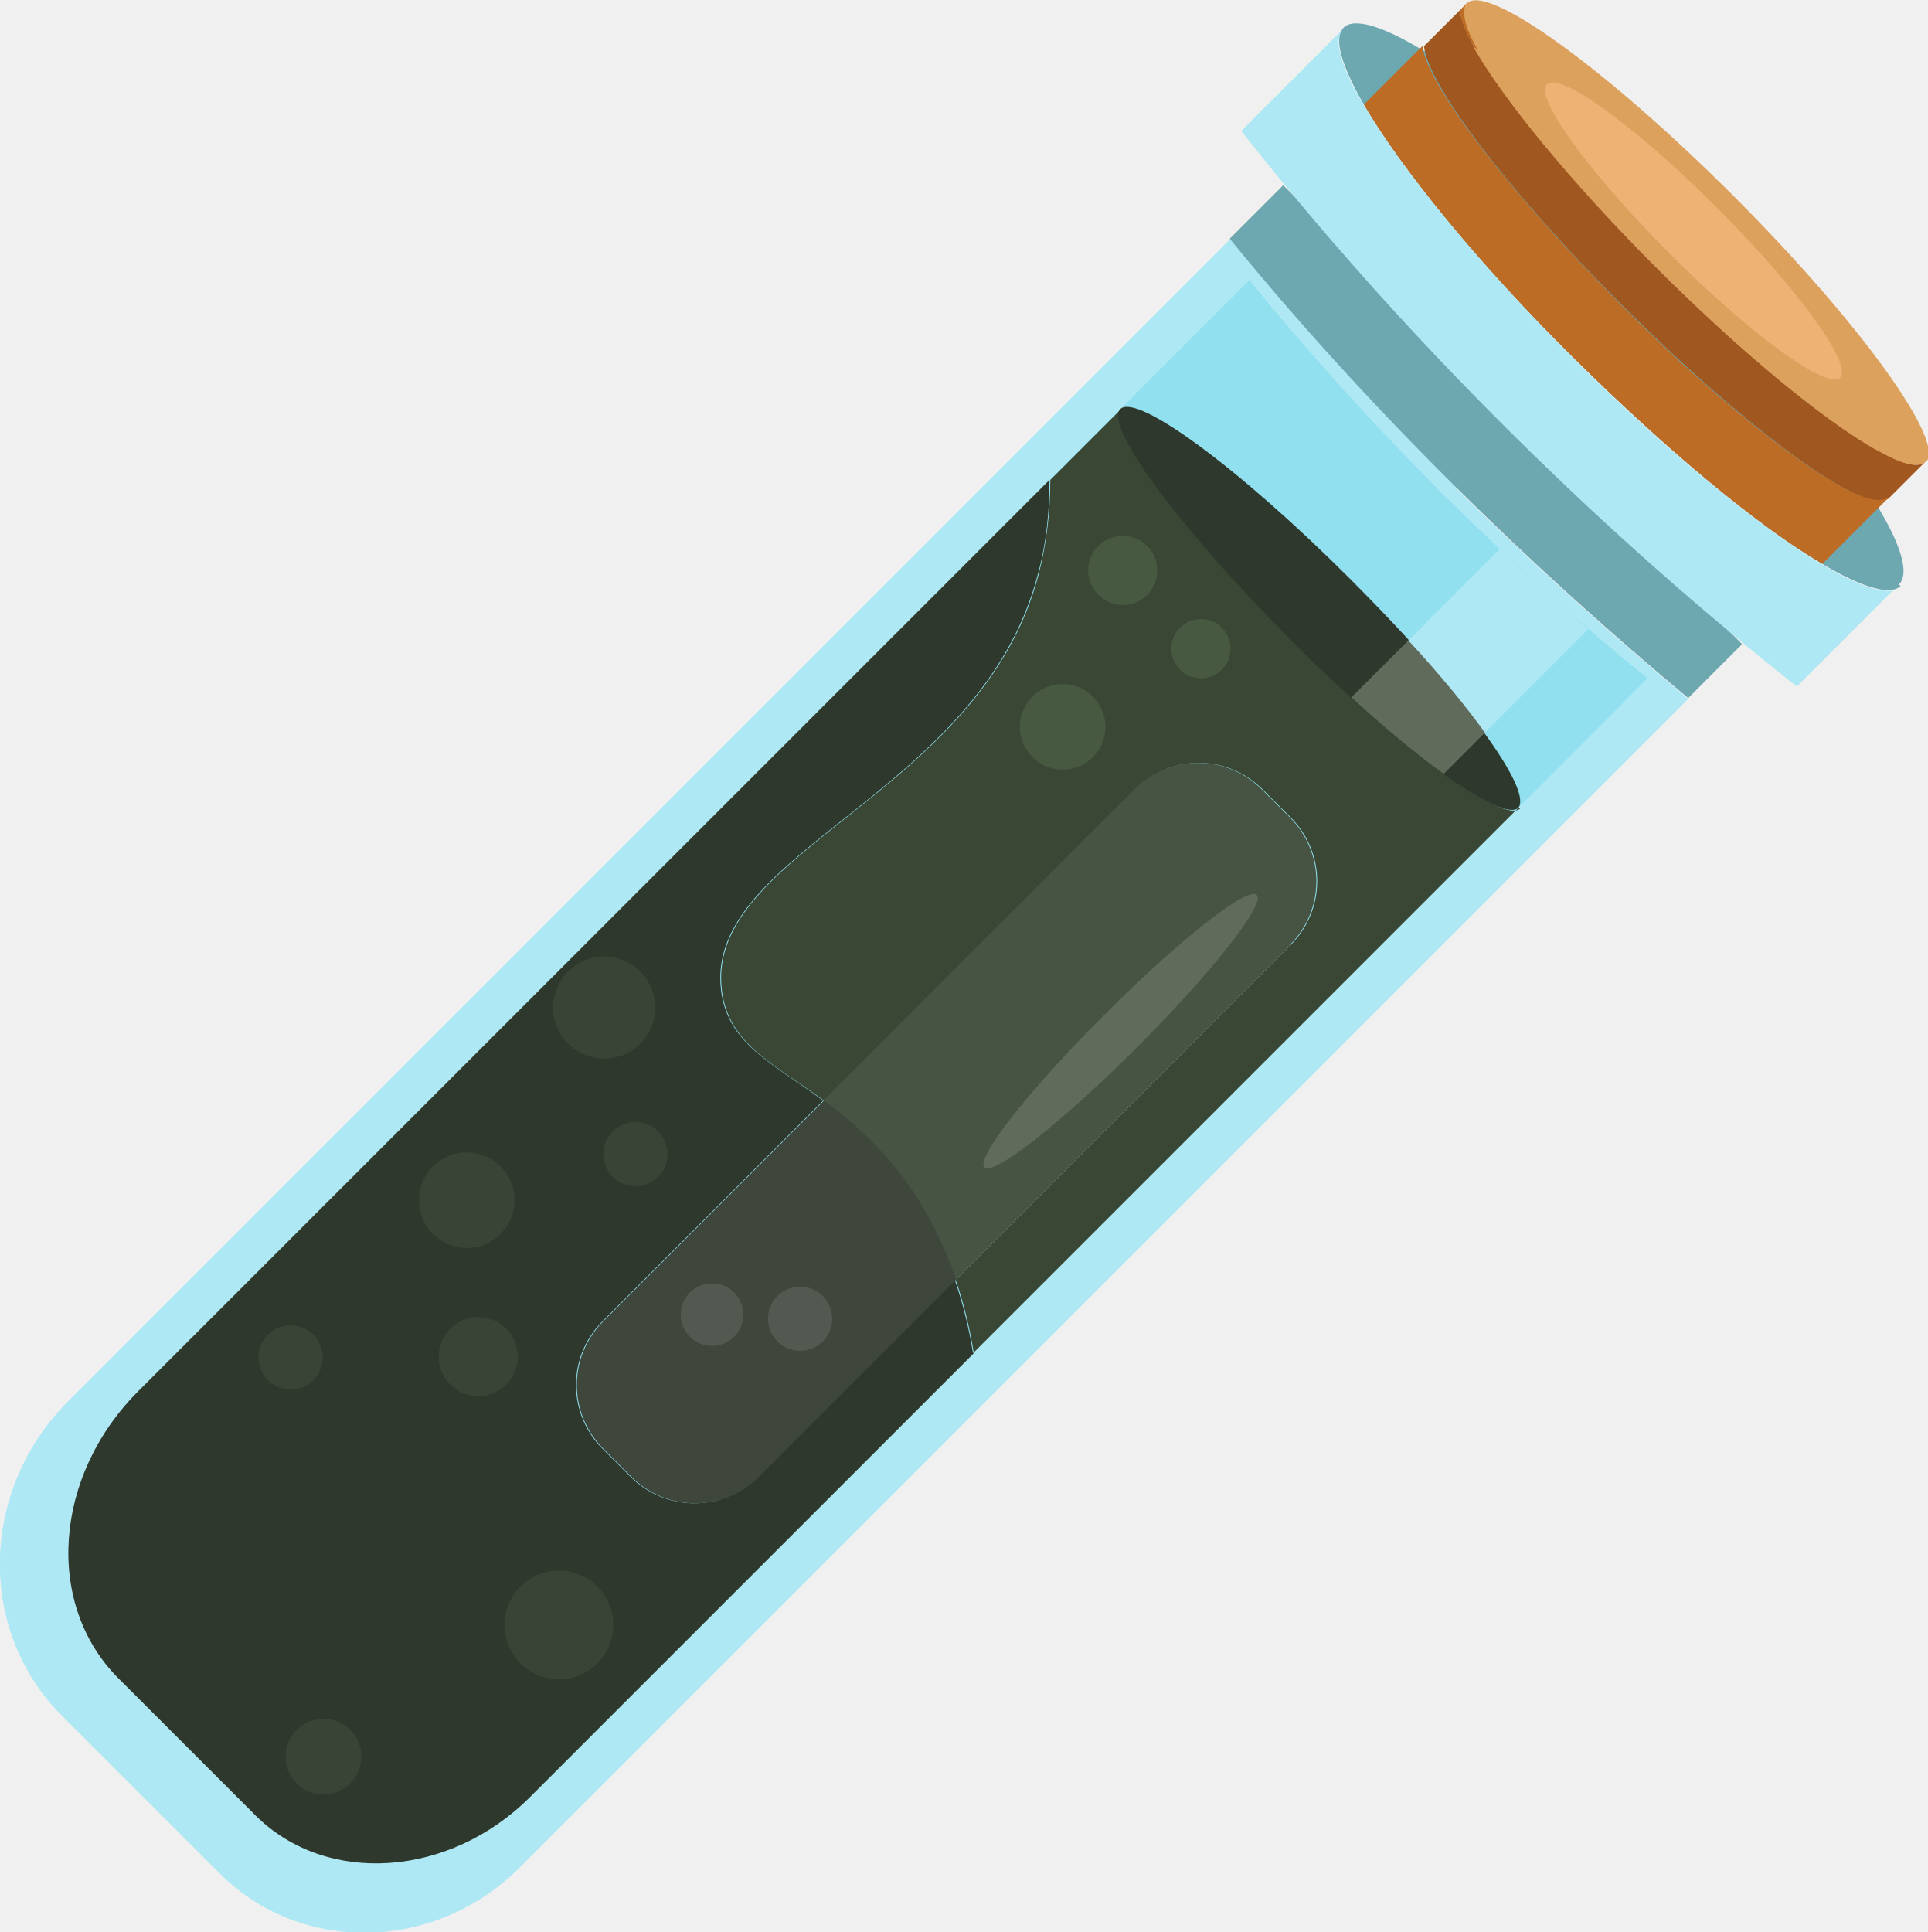
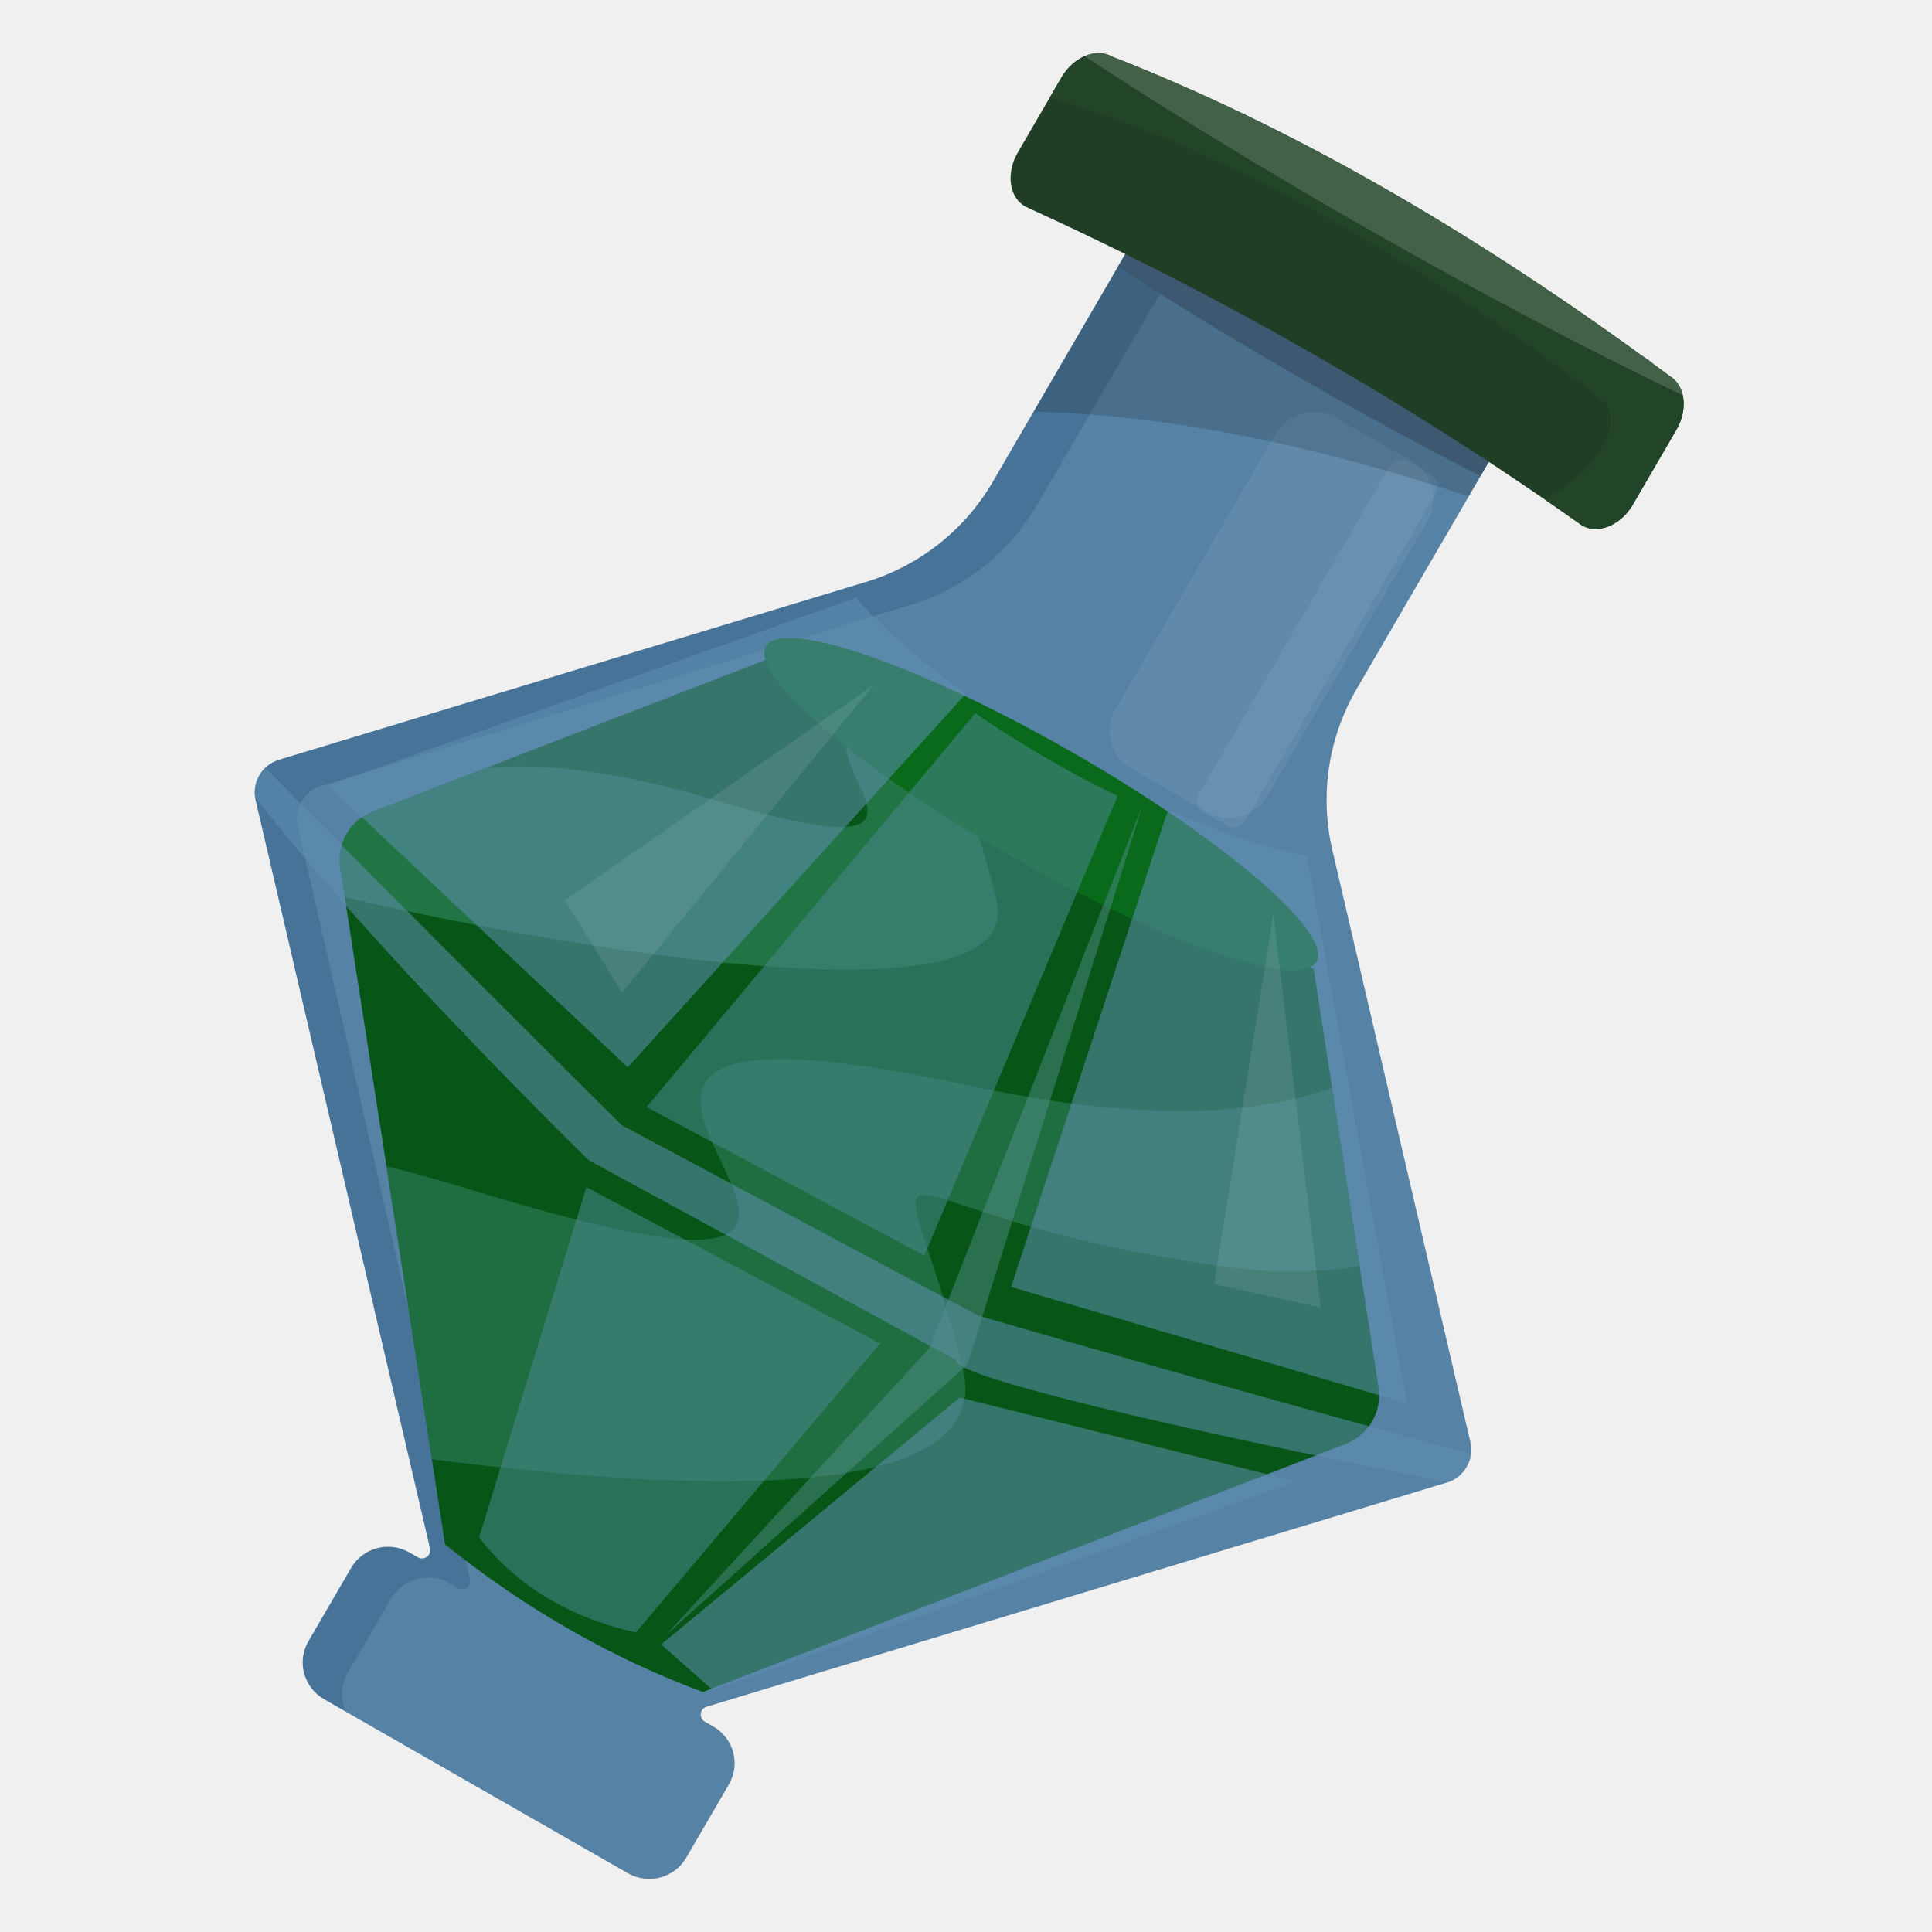
- <svg xmlns="http://www.w3.org/2000/svg" id="_Шар_2" data-name="Шар 2" viewBox="0 0 23.42 23.47">
-   <g id="Tränke">
-     <path d="M17.7,5.92c-1.04-1.03-1.96-2.05-2.75-3.02L.83,17.02c-1.08,1.08-1.11,2.79-.08,3.82l1.92,1.92c.99,.99,2.62,.95,3.64-.07l14.2-14.2c-.9-.75-1.85-1.6-2.82-2.56ZM6.44,21.83c-.98,.98-2.47,1.08-3.33,.23l-1.67-1.67c-.9-.9-.79-2.46,.24-3.49L15.18,3.4c.69,.85,1.48,1.73,2.38,2.63,.84,.83,1.67,1.57,2.46,2.21L6.44,21.83Z" fill="#ade8f4" />
-     <path d="M20.02,8.24L6.44,21.83c-.98,.98-2.47,1.08-3.33,.23l-1.67-1.67c-.9-.9-.79-2.46,.24-3.49L15.18,3.4c.69,.85,1.48,1.73,2.38,2.63,.84,.83,1.67,1.57,2.46,2.21Z" fill="#90e0ef" />
-     <path d="M18.45,9.81l-6.62,6.62c-.05-.3-.12-.6-.22-.88l4.07-4.07c.43-.43,.43-1.12,0-1.55l-.34-.34c-.43-.43-1.12-.43-1.55,0l-3.78,3.78c-.63-.46-1.16-.69-1.24-1.34-.21-1.69,3.16-2.38,3.85-5.06,.09-.35,.14-.74,.14-1.14l.86-.86c-.2,.2,.72,1.45,2.06,2.79s2.59,2.26,2.79,2.06Z" fill="#394734" />
-     <path d="M23.07,7.1l-.06,.06c-.16,.04-.47-.07-.87-.31-.77-.45-1.88-1.37-3.04-2.52s-2.08-2.29-2.53-3.06c-.27-.47-.37-.8-.25-.93l6.75,6.75Z" fill="#ade8f4" />
-     <path d="M21.16,7.83l-.65,.65c-.9-.75-1.85-1.6-2.82-2.56-1.04-1.03-1.96-2.05-2.75-3.02l.65-.65,5.57,5.57Z" fill="#6da7af" />
-     <path d="M23.09,7.12s-.05,.04-.08,.04c-.16,.04-.47-.07-.87-.31-.77-.45-1.88-1.37-3.04-2.52s-2.08-2.29-2.53-3.06c-.27-.47-.37-.8-.25-.93s.46-.03,.93,.25c.01,0,.03,.02,.04,.02,.37,.22,.82,.55,1.31,.95h0s.01,.01,.02,.02h0c.52,.44,1.1,.96,1.68,1.54s1.09,1.14,1.52,1.66h0c.4,.48,.72,.93,.94,1.29,.02,.03,.04,.05,.05,.08,.29,.48,.39,.82,.26,.95Z" fill="#6da7af" />
-     <path d="M23.39,5.61l-.44,.44c-.25,.25-1.71-.81-3.26-2.36-1.37-1.37-2.35-2.67-2.39-3.13l.44-.44c0,.11,.07,.26,.17,.45,.35,.62,1.17,1.63,2.22,2.68s2.06,1.87,2.68,2.22c.3,.17,.5,.22,.58,.14Z" fill="#a05720" />
-     <path d="M23.39,5.61c-.08,.08-.29,.03-.58-.14-.62-.35-1.63-1.17-2.68-2.22s-1.87-2.06-2.22-2.68c-.11-.19-.17-.34-.17-.45l.08-.08,5.57,5.57Z" fill="#bc6c25" />
-     <path d="M22.94,6.05l-.8,.8c-.77-.45-1.88-1.37-3.04-2.52s-2.08-2.29-2.53-3.06l.72-.72s0,.04,0,.06c.11,.5,1.07,1.75,2.38,3.07s2.62,2.32,3.1,2.39c.08,.01,.13,0,.16-.03Z" fill="#bc6c25" />
-     <path d="M23.39,5.61c-.08,.08-.29,.03-.58-.14-.62-.34-1.61-1.15-2.65-2.19s-1.86-2.04-2.2-2.66c-.1-.18-.17-.34-.17-.45,0-.06,0-.11,.03-.13,.25-.25,1.7,.8,3.24,2.34s2.58,2.99,2.34,3.23Z" fill="#dda15e" />
-     <path d="M22.8,5.47c-.62-.35-1.63-1.17-2.68-2.22s-1.87-2.06-2.22-2.68c.24,.14,.54,.34,.88,.61,.39,.3,.83,.69,1.29,1.12,.17,.16,.33,.32,.5,.49s.33,.34,.49,.5c.44,.46,.81,.9,1.12,1.29,.27,.34,.47,.64,.61,.88Z" fill="#dda15e" />
-     <ellipse cx="20.57" cy="2.8" rx=".4" ry="2.52" transform="translate(4.05 15.37) rotate(-45)" fill="#efb275" />
-     <path d="M16.4,7.03c.26,.26,.5,.51,.72,.75l-.7,.7c-.24-.22-.5-.46-.75-.72-1.34-1.34-2.26-2.59-2.06-2.79s1.45,.72,2.79,2.06Z" fill="#2f382c" />
-     <path d="M18.45,9.81c-.1,.1-.44-.07-.92-.41l.5-.5c.35,.48,.51,.82,.41,.92Z" fill="#2f382c" />
-     <path d="M11.83,16.44l-5.39,5.39c-.98,.98-2.47,1.08-3.33,.23l-1.67-1.67c-.9-.9-.79-2.46,.24-3.49L12.75,5.83c0,.39-.04,.78-.14,1.14-.69,2.68-4.06,3.37-3.85,5.06,.08,.65,.62,.88,1.24,1.34l-2.68,2.68c-.43,.43-.43,1.12,0,1.55l.34,.34c.43,.43,1.12,.43,1.55,0l2.39-2.39c.1,.29,.17,.58,.22,.88Z" fill="#2f382c" />
-     <path d="M15.68,11.48l-4.07,4.07c-.14-.43-.35-.84-.62-1.21-.32-.45-.67-.74-.99-.97l3.78-3.78c.43-.43,1.12-.43,1.55,0l.34,.34c.43,.43,.43,1.12,0,1.55Z" fill="#485443" />
-     <path d="M11.61,15.55l-2.39,2.39c-.43,.43-1.12,.43-1.55,0l-.34-.34c-.43-.43-.43-1.12,0-1.55l2.68-2.68c.32,.23,.67,.53,.99,.97,.27,.37,.47,.78,.62,1.21Z" fill="#3f473c" />
-     <ellipse cx="13.61" cy="12.53" rx="2.34" ry=".28" transform="translate(-4.87 13.29) rotate(-45)" fill="#616b5c" />
-     <path d="M18.04,8.9l-.5,.5c-.32-.23-.71-.55-1.12-.93l.7-.7c.37,.41,.69,.79,.93,1.12Z" fill="#616b5c" />
-     <path d="M19.3,7.64l-1.26,1.26c-.23-.32-.55-.71-.93-1.12l1.11-1.11c.36,.34,.72,.66,1.07,.97Z" fill="#ade8f4" />
-     <path d="M23.01,7.16l-1.18,1.18c-1.1-.87-2.27-1.89-3.47-3.08-1.28-1.27-2.37-2.51-3.28-3.67l1.24-1.24c-.13,.13-.03,.46,.25,.93,.45,.77,1.37,1.9,2.53,3.06s2.27,2.06,3.04,2.52c.4,.24,.71,.35,.87,.31Z" fill="#ade8f4" />
-     <g>
-       <circle cx="7.34" cy="12.24" r=".62" fill="#3a4436" />
-       <circle cx="5.67" cy="14.58" r=".58" fill="#3a4436" />
-       <circle cx="7.72" cy="14.02" r=".39" fill="#3a4436" />
-       <circle cx="3.53" cy="16.49" r=".39" fill="#3a4436" />
-       <circle cx="5.81" cy="16.48" r=".48" fill="#3a4436" />
-       <circle cx="3.93" cy="21.34" r=".46" fill="#3a4436" />
-       <circle cx="6.79" cy="19.74" r=".66" fill="#3a4436" />
+ <svg xmlns="http://www.w3.org/2000/svg" width="100%" height="100%" viewBox="0 0 250 250" version="1.1" xml:space="preserve" style="fill-rule:evenodd;clip-rule:evenodd;stroke-linejoin:round;stroke-miterlimit:2;">
+   <g transform="matrix(1.03081,0,0,1.02276,-9.63353,7.93765)">
+     <g transform="matrix(1.28117,0.739684,-1.0053,1.74123,195.087,-247.656)">
+       <path d="M69.658,221.342C69.935,221.342 70.184,221.221 70.293,221.033C70.402,220.846 70.349,220.628 70.159,220.478C63.96,215.59 33.284,191.407 25.354,185.155C24.3,184.324 24.294,183.036 25.341,182.21C31.513,177.345 51.447,161.63 60.875,154.197C64.108,151.648 65.905,148.283 65.905,144.778C65.905,138.204 65.905,128.027 65.905,128.027L58.938,128.027C56.994,128.027 55.416,126.866 55.416,125.436L55.416,120.253C55.416,118.822 56.994,117.661 58.938,117.661L108.469,117.661C110.413,117.661 111.991,118.822 111.991,120.253L111.991,125.436C111.991,126.866 110.413,128.027 108.469,128.027L101.502,128.027L101.502,144.728C101.502,148.262 103.33,151.673 106.614,154.261C116.068,161.715 135.884,177.337 142.053,182.2C143.107,183.031 143.113,184.32 142.066,185.145C134.157,191.38 103.462,215.579 97.251,220.475C97.062,220.624 97.012,220.843 97.123,221.031C97.235,221.22 97.487,221.342 97.765,221.342C98.218,221.342 98.59,221.342 98.59,221.342C100.589,221.342 102.212,222.536 102.212,224.007L102.212,229.337C102.212,230.808 100.589,232.002 98.59,232.002L68.817,232.002C66.818,232.002 65.195,230.808 65.195,229.337L65.195,224.007C65.195,222.536 66.818,221.342 68.817,221.342L69.658,221.342Z" style="fill:rgb(70,115,151);" />
+       <clipPath id="_clip1">
+         <path d="M69.658,221.342C69.935,221.342 70.184,221.221 70.293,221.033C70.402,220.846 70.349,220.628 70.159,220.478C63.96,215.59 33.284,191.407 25.354,185.155C24.3,184.324 24.294,183.036 25.341,182.21C31.513,177.345 51.447,161.63 60.875,154.197C64.108,151.648 65.905,148.283 65.905,144.778C65.905,138.204 65.905,128.027 65.905,128.027L58.938,128.027C56.994,128.027 55.416,126.866 55.416,125.436L55.416,120.253C55.416,118.822 56.994,117.661 58.938,117.661L108.469,117.661C110.413,117.661 111.991,118.822 111.991,120.253L111.991,125.436C111.991,126.866 110.413,128.027 108.469,128.027L101.502,128.027L101.502,144.728C101.502,148.262 103.33,151.673 106.614,154.261C116.068,161.715 135.884,177.337 142.053,182.2C143.107,183.031 143.113,184.32 142.066,185.145C134.157,191.38 103.462,215.579 97.251,220.475C97.062,220.624 97.012,220.843 97.123,221.031C97.235,221.22 97.487,221.342 97.765,221.342C98.218,221.342 98.59,221.342 98.59,221.342C100.589,221.342 102.212,222.536 102.212,224.007L102.212,229.337C102.212,230.808 100.589,232.002 98.59,232.002L68.817,232.002C66.818,232.002 65.195,230.808 65.195,229.337L65.195,224.007C65.195,222.536 66.818,221.342 68.817,221.342L69.658,221.342Z" />
+       </clipPath>
+       <g clip-path="url(#_clip1)">
+         <g transform="matrix(0.694256,0,0,0.151601,3.66928,113.301)">
+           <path d="M155.881,36.489C155.881,42.943 154.332,48.183 152.424,48.183L78.417,48.183C76.509,48.183 74.96,42.943 74.96,36.489C74.96,30.035 76.509,24.795 78.417,24.795L152.424,24.795C154.332,24.795 155.881,30.035 155.881,36.489Z" style="fill:rgb(77,128,167);" />
+         </g>
+         <g transform="matrix(1,0,0,1.00838,4.24401,-1.42825)">
+           <path d="M69.667,221.342C69.943,221.342 70.192,221.222 70.302,221.037C70.411,220.851 70.359,220.635 70.171,220.487C63.99,215.614 33.227,191.362 25.33,185.136C24.287,184.314 24.282,183.046 25.318,182.229C31.474,177.376 51.509,161.58 60.928,154.155C64.128,151.632 65.905,148.312 65.905,144.856C65.905,138.285 65.905,128.027 65.905,128.027L58.938,128.027C56.994,128.027 55.416,126.866 55.416,125.436L55.416,120.253C55.416,118.822 56.994,117.661 58.938,117.661L108.469,117.661C110.413,117.661 111.991,118.822 111.991,120.253L111.991,125.436C111.991,126.866 110.413,128.027 108.469,128.027L101.502,128.027L101.502,144.807C101.502,148.292 103.31,151.657 106.56,154.219C116.005,161.665 135.924,177.368 142.077,182.219C143.12,183.041 143.126,184.31 142.09,185.126C134.214,191.335 103.432,215.603 97.24,220.484C97.052,220.632 97.003,220.849 97.115,221.035C97.227,221.221 97.479,221.342 97.756,221.342C98.213,221.342 98.59,221.342 98.59,221.342C100.589,221.342 102.212,222.536 102.212,224.007L102.212,229.337C102.212,230.808 100.589,232.002 98.59,232.002L68.817,232.002C66.818,232.002 65.195,230.808 65.195,229.337L65.195,224.007C65.195,222.536 66.818,221.342 68.817,221.342L69.667,221.342Z" style="fill:rgb(165,203,230);fill-opacity:0.18;" />
+         </g>
+         <g transform="matrix(0.677125,0,0,0.784338,15.2006,83.7701)">
+           <path d="M124.531,63.182L124.531,88.701C124.531,90.635 122.069,92.205 119.036,92.205L108.047,92.205C105.015,92.205 102.553,90.635 102.553,88.701L102.553,63.182C102.553,61.248 105.015,59.678 108.047,59.678L119.036,59.678C122.069,59.678 124.531,61.248 124.531,63.182Z" style="fill:white;fill-opacity:0.06;" />
+         </g>
+         <g transform="matrix(0.206713,0,0,0.784338,73.2144,83.9001)">
+           <path d="M124.531,60.748L124.531,91.135C124.531,91.726 122.069,92.205 119.036,92.205L108.047,92.205C105.015,92.205 102.553,91.726 102.553,91.135L102.553,60.748C102.553,60.157 105.015,59.678 108.047,59.678L119.036,59.678C122.069,59.678 124.531,60.157 124.531,60.748Z" style="fill:white;fill-opacity:0.06;" />
+         </g>
+         <g transform="matrix(0.855099,0,0,0.994639,12.146,1.45353)">
+           <path d="M68.937,219.514L26.086,185.732C24.563,184.532 24.563,182.824 26.086,181.624L52.605,160.717C74.577,162.682 95.184,162.483 114.802,160.717L141.322,181.624C142.844,182.824 142.844,184.532 141.322,185.732L98.47,219.514C89.092,220.492 79.274,220.546 68.937,219.514Z" style="fill:rgb(7,86,23);" />
+           <clipPath id="_clip2">
+             <path d="M68.937,219.514L26.086,185.732C24.563,184.532 24.563,182.824 26.086,181.624L52.605,160.717C74.577,162.682 95.184,162.483 114.802,160.717L141.322,181.624C142.844,182.824 142.844,184.532 141.322,185.732L98.47,219.514C89.092,220.492 79.274,220.546 68.937,219.514Z" />
+           </clipPath>
+           <g clip-path="url(#_clip2)">
+             <g transform="matrix(1.16946,0,0,0.739751,-50.3971,86.7781)">
+               <path d="M145.878,77.292C145.878,77.292 172.908,106.575 121.055,123.17C69.202,139.765 142.756,139.742 88.909,152.038C35.062,164.335 45.093,190.434 43.759,191.786C42.424,193.137 149.309,161.747 132.536,144.407C115.764,127.066 117.438,137.936 147.474,125.784C177.51,113.631 172.518,77.105 161.211,71.443C149.904,65.781 145.878,77.292 145.878,77.292Z" style="fill:rgb(52,129,100);fill-opacity:0.55;" />
+             </g>
+             <g transform="matrix(0.676019,0,0,0.440054,-5.44625,103.398)">
+               <path d="M145.878,77.292C145.878,77.292 172.908,106.575 121.055,123.17C69.202,139.765 142.756,139.742 88.909,152.038C35.062,164.335 45.093,190.434 43.759,191.786C42.424,193.137 149.309,161.747 132.536,144.407C115.764,127.066 117.438,137.936 147.474,125.784C177.51,113.631 172.518,77.105 161.211,71.443C149.904,65.781 145.878,77.292 145.878,77.292Z" style="fill:rgb(55,141,105);fill-opacity:0.55;" />
+             </g>
+           </g>
+         </g>
+         <g transform="matrix(1.14489,0,0,0.735785,-39.7764,93.3454)">
+           <ellipse cx="107.452" cy="91.721" rx="23.554" ry="5.147" style="fill:rgb(9,106,28);" />
+         </g>
+         <g transform="matrix(1,0,0,0.735785,-30.9485,87.7664)">
+           <path d="M185.222,127.671C190.392,126.629 132.293,146.594 131.717,144.095L96.159,144.885C96.159,144.885 56.503,134.596 46.86,127.348L38.957,124.487C42.884,126.365 97.08,140.889 97.08,140.889L131.429,139.865C131.429,139.865 174.882,129.363 190.46,124.388C230.025,111.752 185.222,127.671 185.222,127.671Z" style="fill:rgb(93,142,179);fill-opacity:0.55;" />
+         </g>
+         <g transform="matrix(0.955322,0,0,0.735785,-22.6156,88.2469)">
+           <path d="M165.785,127.526L133.557,91.208C133.557,91.208 130.002,92.672 120.831,93.719L130.106,135.692L165.785,127.526Z" style="fill:rgb(93,142,179);fill-opacity:0.55;" />
+           <clipPath id="_clip3">
+             <path d="M165.785,127.526L133.557,91.208C133.557,91.208 130.002,92.672 120.831,93.719L130.106,135.692L165.785,127.526Z" />
+           </clipPath>
+           <g clip-path="url(#_clip3)">
+             <path d="M133.633,97.027L154.854,124.082L145.598,126.873L133.633,97.027Z" style="fill:white;fill-opacity:0.09;" />
+           </g>
+         </g>
+         <g transform="matrix(-0.955322,0,0,0.735785,188.415,88.2469)">
+           <path d="M165.785,127.526L133.557,91.208C133.557,91.208 130.002,92.672 120.831,93.719L130.106,135.692L165.785,127.526Z" style="fill:rgb(93,142,179);fill-opacity:0.55;" />
+           <clipPath id="_clip4">
+             <path d="M165.785,127.526L133.557,91.208C133.557,91.208 130.002,92.672 120.831,93.719L130.106,135.692L165.785,127.526Z" />
+           </clipPath>
+           <g clip-path="url(#_clip4)">
+             <g transform="matrix(-0.695998,0.685963,0.751625,0.695998,148.413,-62.1834)">
+               <path d="M133.633,97.027L154.854,124.082L145.598,126.873L133.633,97.027Z" style="fill:white;fill-opacity:0.09;" />
+             </g>
+           </g>
+         </g>
+         <g transform="matrix(1,0,0,0.735785,-30.0225,88.2469)">
+           <path d="M160.966,138.009L127.025,178.206L121.274,177.021L132.657,146.067L160.966,138.009Z" style="fill:rgb(93,142,179);fill-opacity:0.55;" />
+         </g>
+         <g transform="matrix(1,0,0,0.735785,-30.0225,88.2469)">
+           <path d="M120.74,94.283L131.805,143.326L121.181,176.265L128.312,143.721L120.74,94.283Z" style="fill:rgb(90,144,152);fill-opacity:0.43;" />
+         </g>
+         <g transform="matrix(1,0,0,0.735785,-30.0225,88.2469)">
+           <path d="M118.537,94.806L123.995,137.062L97.224,137.834L104.535,94.726C104.535,94.726 111.576,95.358 118.537,94.806Z" style="fill:rgb(74,133,142);fill-opacity:0.55;" />
+         </g>
+         <g transform="matrix(0.746549,0,0,0.697349,5.7217,2.85449)">
+           <ellipse cx="105.887" cy="180.176" rx="32.023" ry="1.48" style="fill:rgb(71,105,133);" />
+         </g>
+         <g transform="matrix(-1,0,0,0.735785,193.34,88.2469)">
+           <path d="M72.409,55.01C72.409,55.01 121.618,57.986 143.319,82.091C165.019,106.196 133.568,54.109 133.568,54.109L77.529,53.046L72.409,55.01Z" style="fill-opacity:0.15;" />
+         </g>
+       </g>
    </g>
-     <g>
-       <circle cx="12.91" cy="8.83" r=".52" fill="#485941" />
-       <circle cx="14.59" cy="7.88" r=".36" fill="#485941" />
-       <circle cx="13.64" cy="6.93" r=".42" fill="#485941" />
+     <g transform="matrix(1.28117,0.739684,-0.739684,1.28117,67.9083,-116.205)">
+       <path d="M124.496,145.439L118.902,177.211C113.447,178.901 108.245,178.837 103.323,176.826L96.219,146.325L124.496,145.439Z" style="fill:rgb(74,133,142);fill-opacity:0.55;" />
    </g>
-     <g>
-       <circle cx="9.72" cy="16.02" r=".39" fill="#535950" />
-       <circle cx="8.65" cy="15.97" r=".38" fill="#535950" />
+     <g transform="matrix(1.28117,0.739684,-0.96389,1.66951,76.0171,-130.25)">
+       <path d="M143.94,42.164L143.94,47.839C143.94,49.405 142.668,50.676 141.102,50.676C123.252,49.353 105.056,49.362 86.521,50.676C84.954,50.676 83.683,49.405 83.683,47.839L83.683,42.164C83.683,40.598 84.954,39.326 86.521,39.326C101.909,37.565 119.771,37.391 141.102,39.326C142.668,39.326 143.94,40.598 143.94,42.164Z" style="fill:rgb(31,62,37);" />
+       <clipPath id="_clip5">
+         <path d="M143.94,42.164L143.94,47.839C143.94,49.405 142.668,50.676 141.102,50.676C123.252,49.353 105.056,49.362 86.521,50.676C84.954,50.676 83.683,49.405 83.683,47.839L83.683,42.164C83.683,40.598 84.954,39.326 86.521,39.326C101.909,37.565 119.771,37.391 141.102,39.326C142.668,39.326 143.94,40.598 143.94,42.164Z" />
+       </clipPath>
+       <g clip-path="url(#_clip5)">
+         <path d="M124.799,62.825C124.799,62.825 144.901,47.304 137.717,42.947C137.717,42.947 93.219,37.399 70.197,47.776C47.175,58.153 61.064,25.11 61.845,23.751C62.625,22.392 125.756,17.431 128.954,17.98C132.153,18.529 177.152,26.348 177.152,26.348L175.734,53.597L144.599,74L124.799,62.825Z" style="fill:rgb(34,69,41);" />
+         <g transform="matrix(1,0,0,0.920007,0,3.54827)">
+           <ellipse cx="111.803" cy="36.181" rx="51.576" ry="4.307" style="fill:white;fill-opacity:0.15;" />
+         </g>
+       </g>
    </g>
  </g>
</svg>
